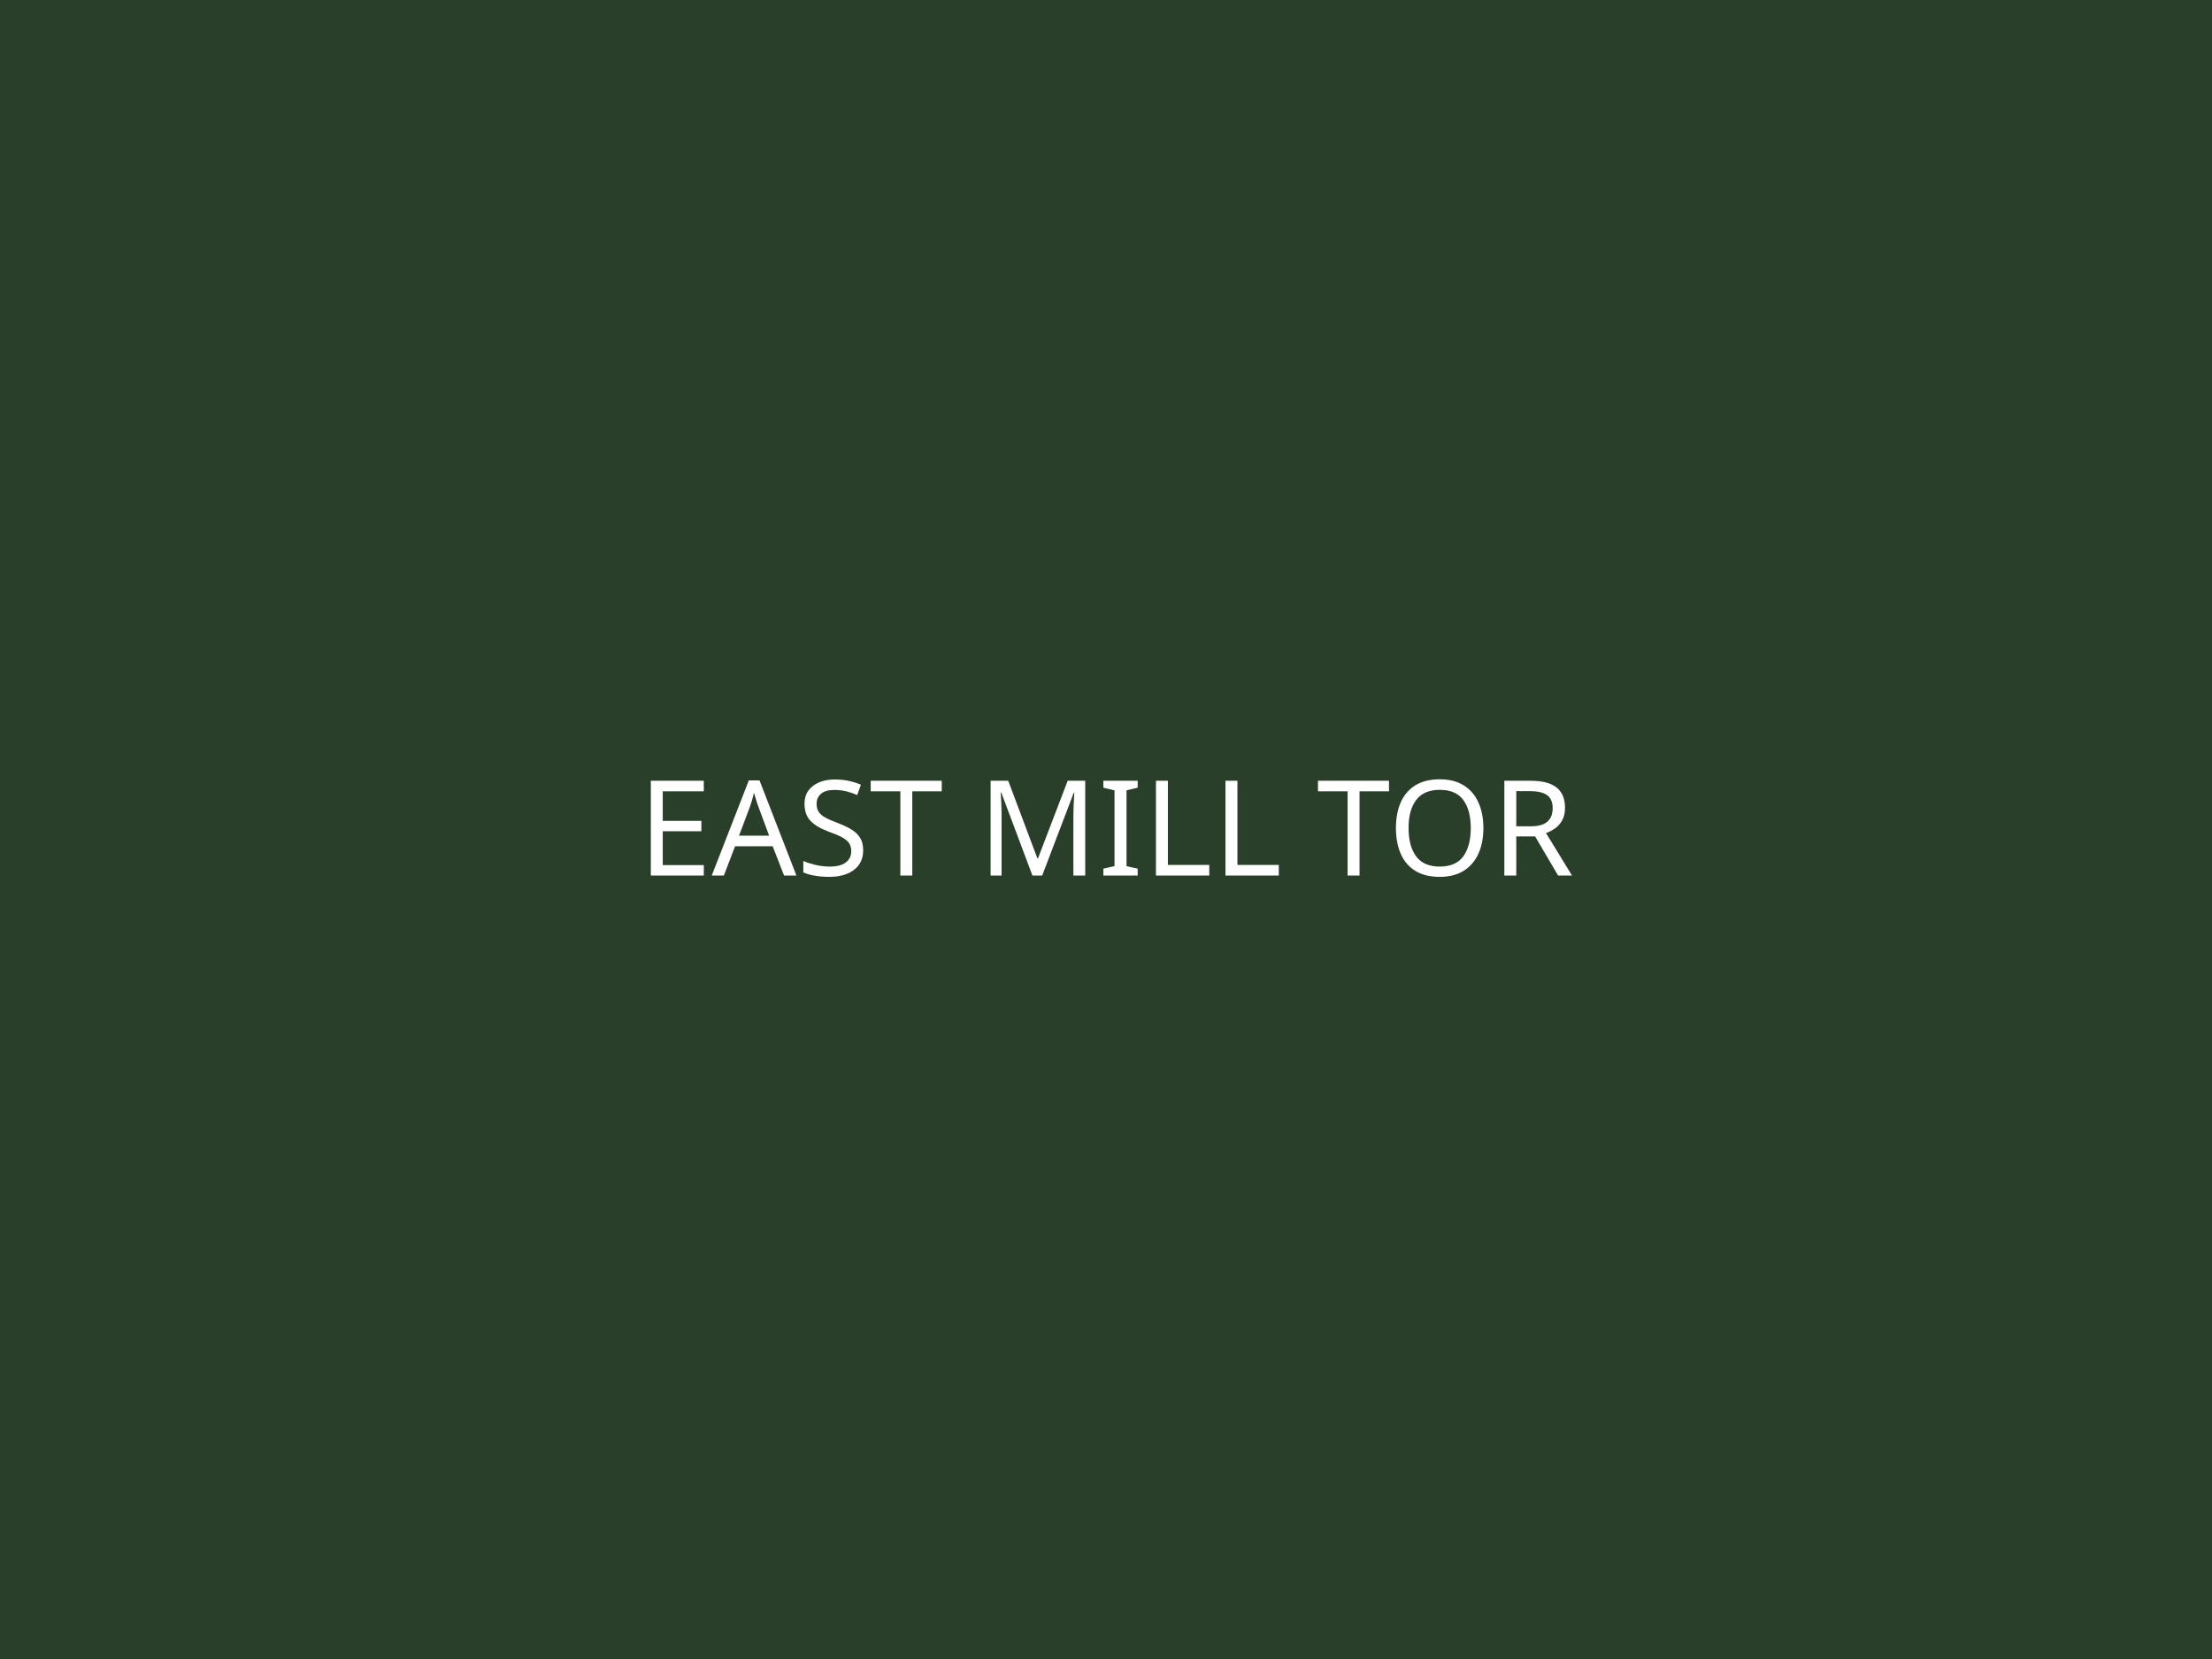
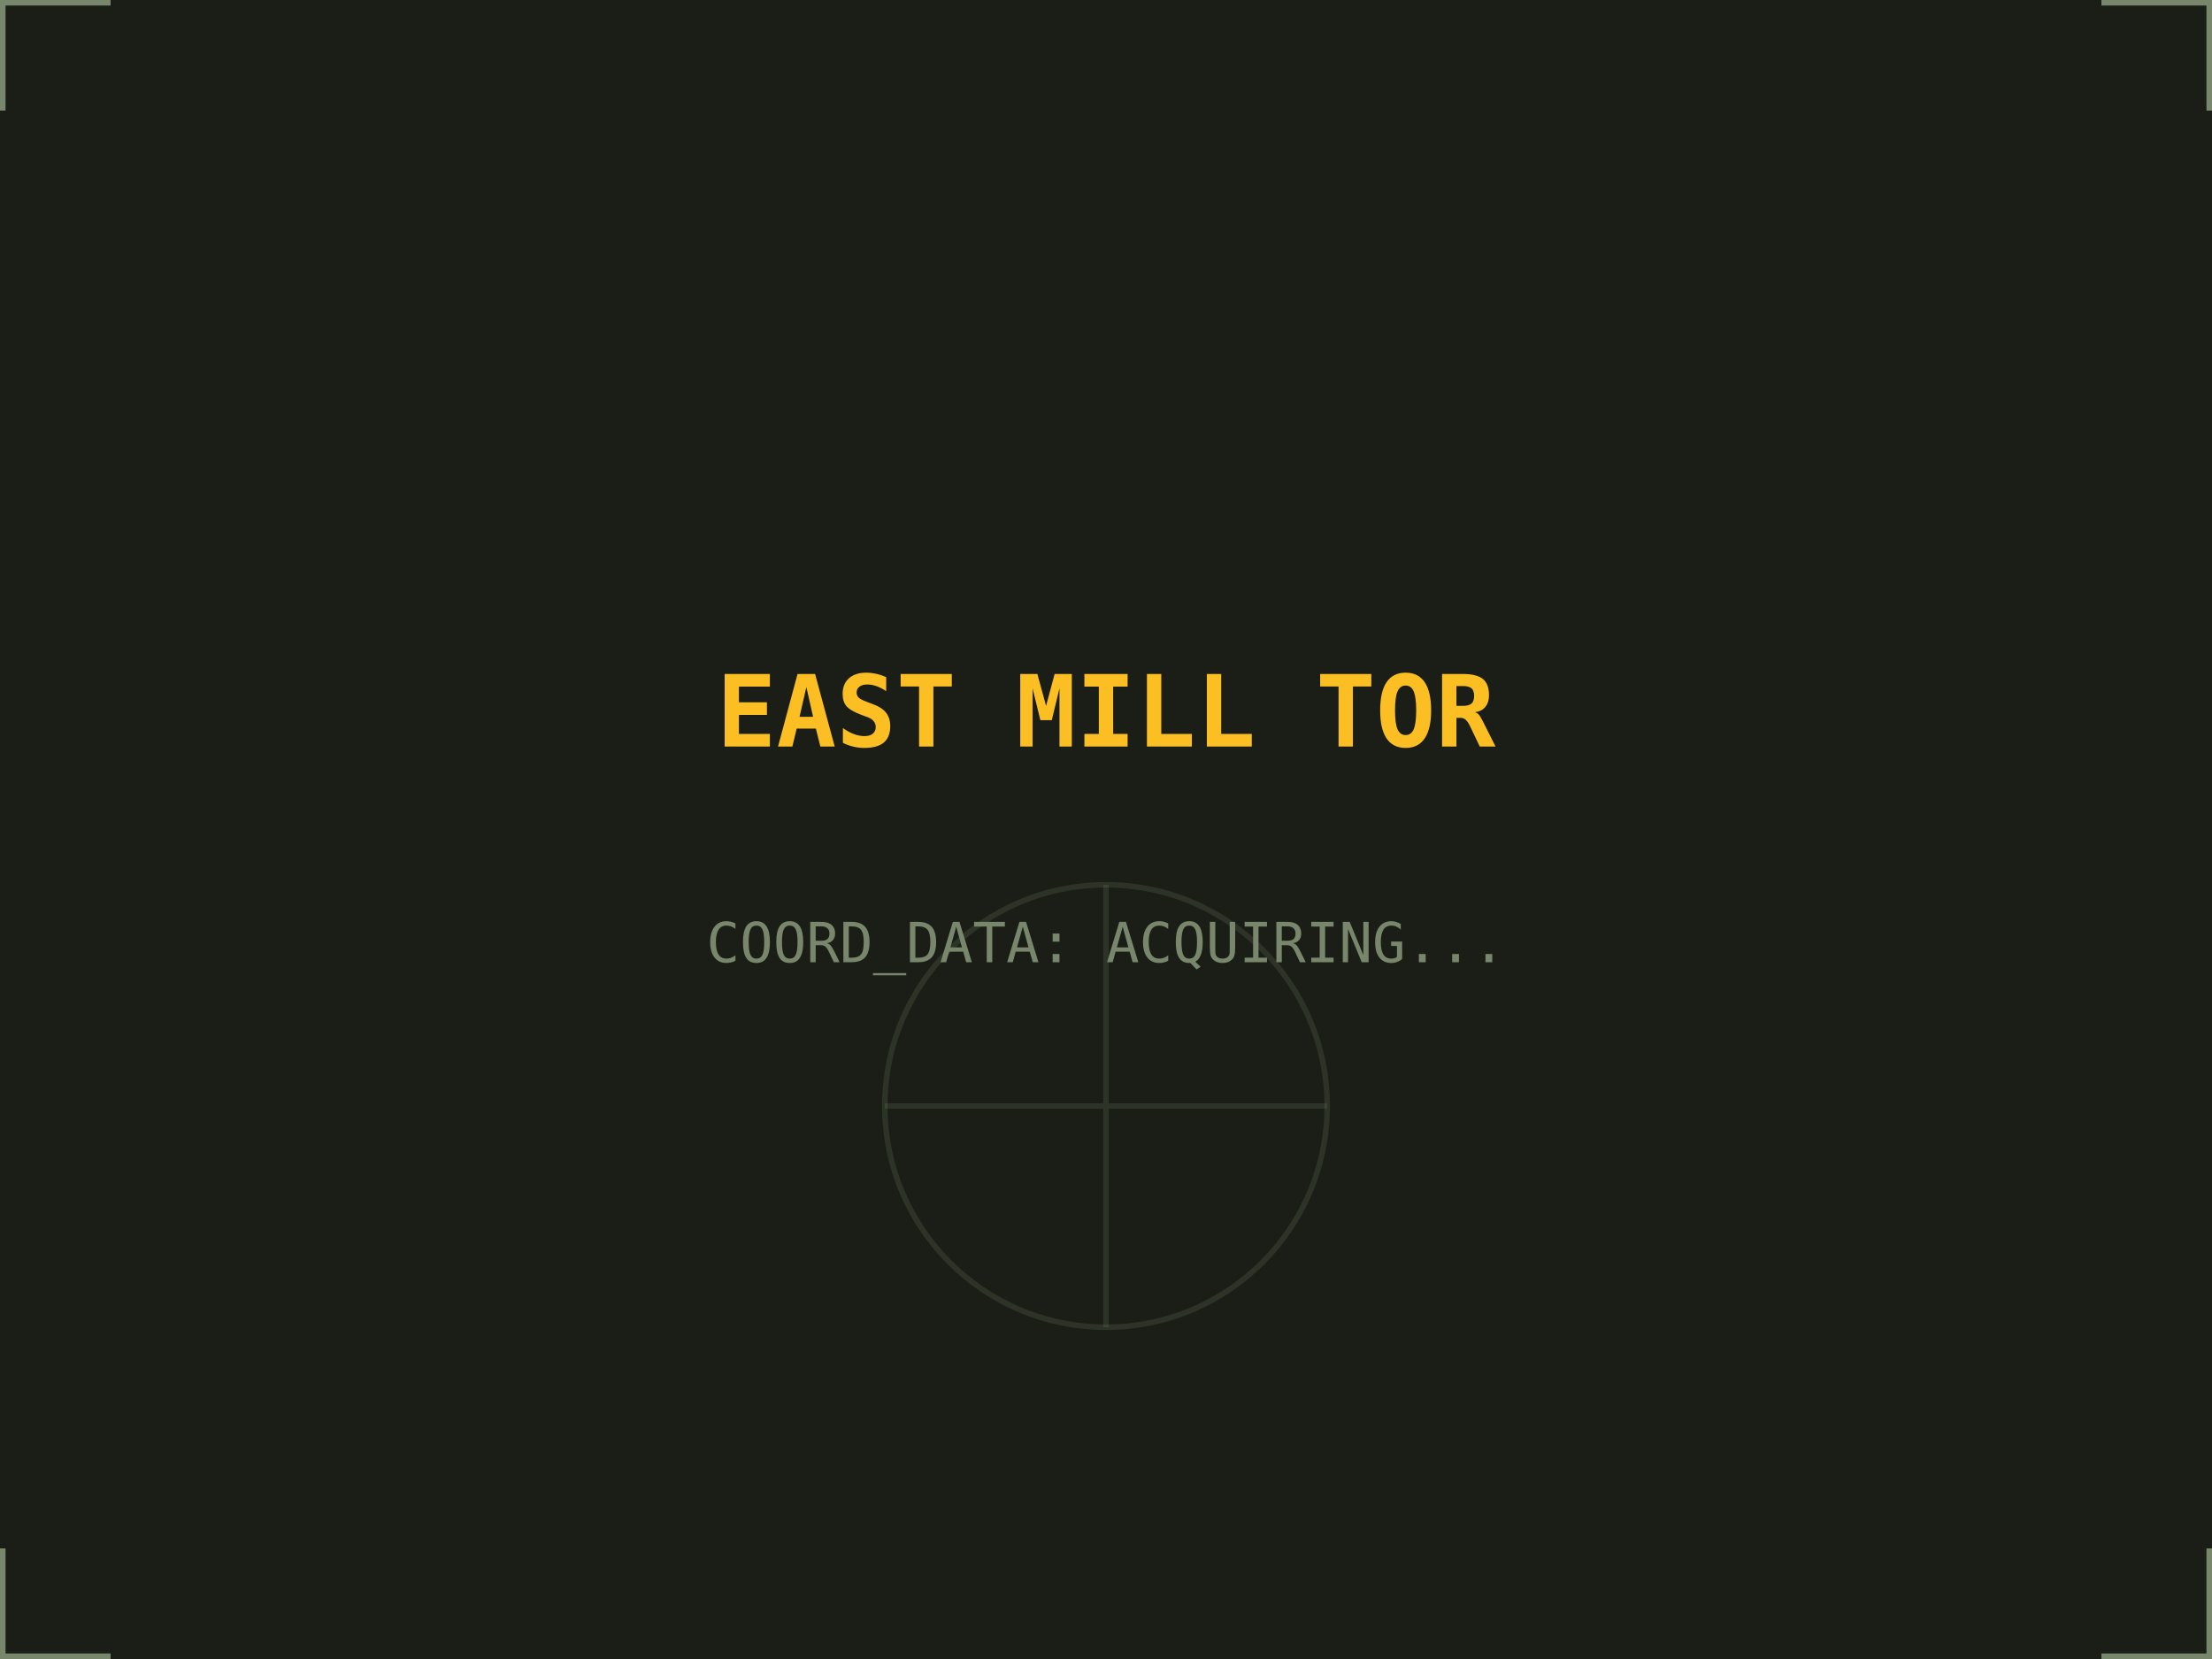
- <svg xmlns="http://www.w3.org/2000/svg" width="400" height="300">
-   <rect width="100%" height="100%" fill="#2a3f2a" />
-   <text x="50%" y="50%" font-family="sans-serif" font-size="24" fill="white" text-anchor="middle" dominant-baseline="middle">EAST MILL TOR</text>
+ <svg xmlns="http://www.w3.org/2000/svg" width="400" height="300" viewBox="0 0 400 300">
+   <rect width="100%" height="100%" fill="#1a1e17" />
+   <path d="M0 0 L20 0 M0 0 L0 20" stroke="#78866b" stroke-width="2" />
+   <path d="M380 0 L400 0 M400 0 L400 20" stroke="#78866b" stroke-width="2" />
+   <path d="M0 280 L0 300 M0 300 L20 300" stroke="#78866b" stroke-width="2" />
+   <path d="M380 300 L400 300 M400 300 L400 280" stroke="#78866b" stroke-width="2" />
+   <text x="50%" y="45%" font-family="monospace" font-size="18" fill="#fbbf24" text-anchor="middle" font-weight="bold">EAST MILL TOR</text>
+   <text x="50%" y="58%" font-family="monospace" font-size="10" fill="#78866b" text-anchor="middle">COORD_DATA: ACQUIRING...</text>
+   <circle cx="200" cy="200" r="40" fill="none" stroke="#78866b" stroke-width="1" opacity="0.2" />
+   <path d="M160 200 L240 200 M200 160 L200 240" stroke="#78866b" stroke-width="1" opacity="0.2" />
</svg>
